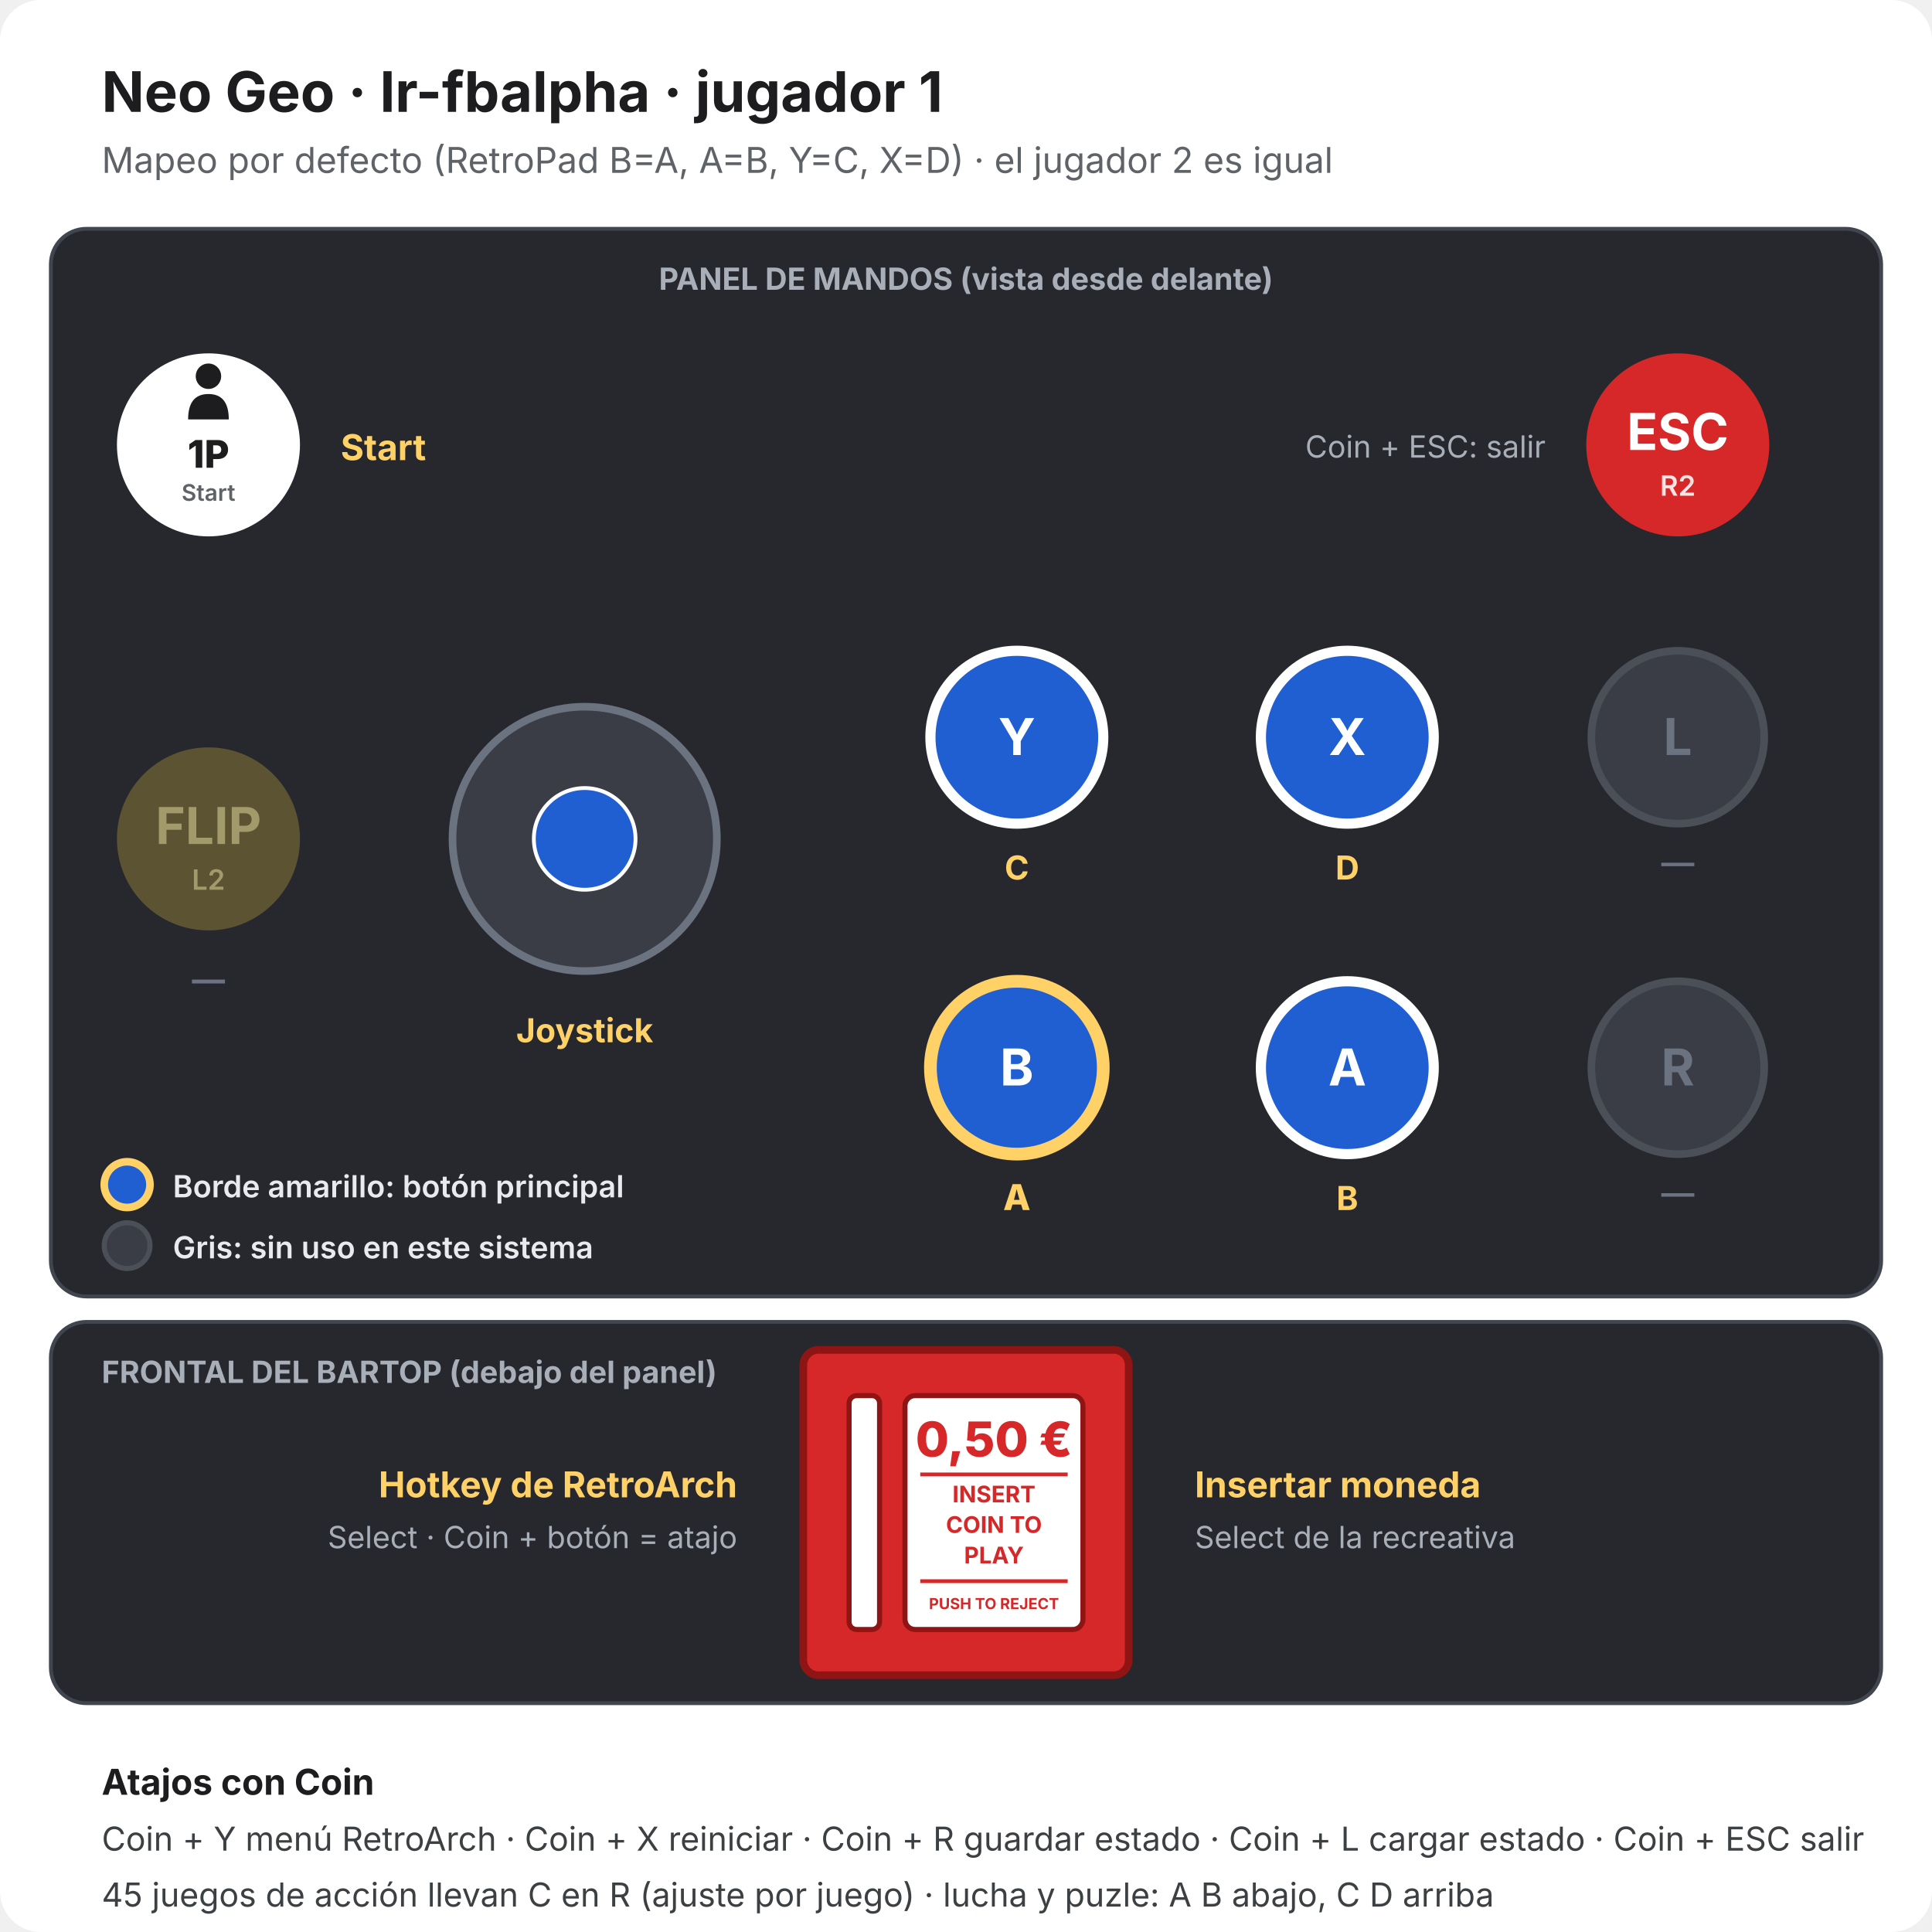
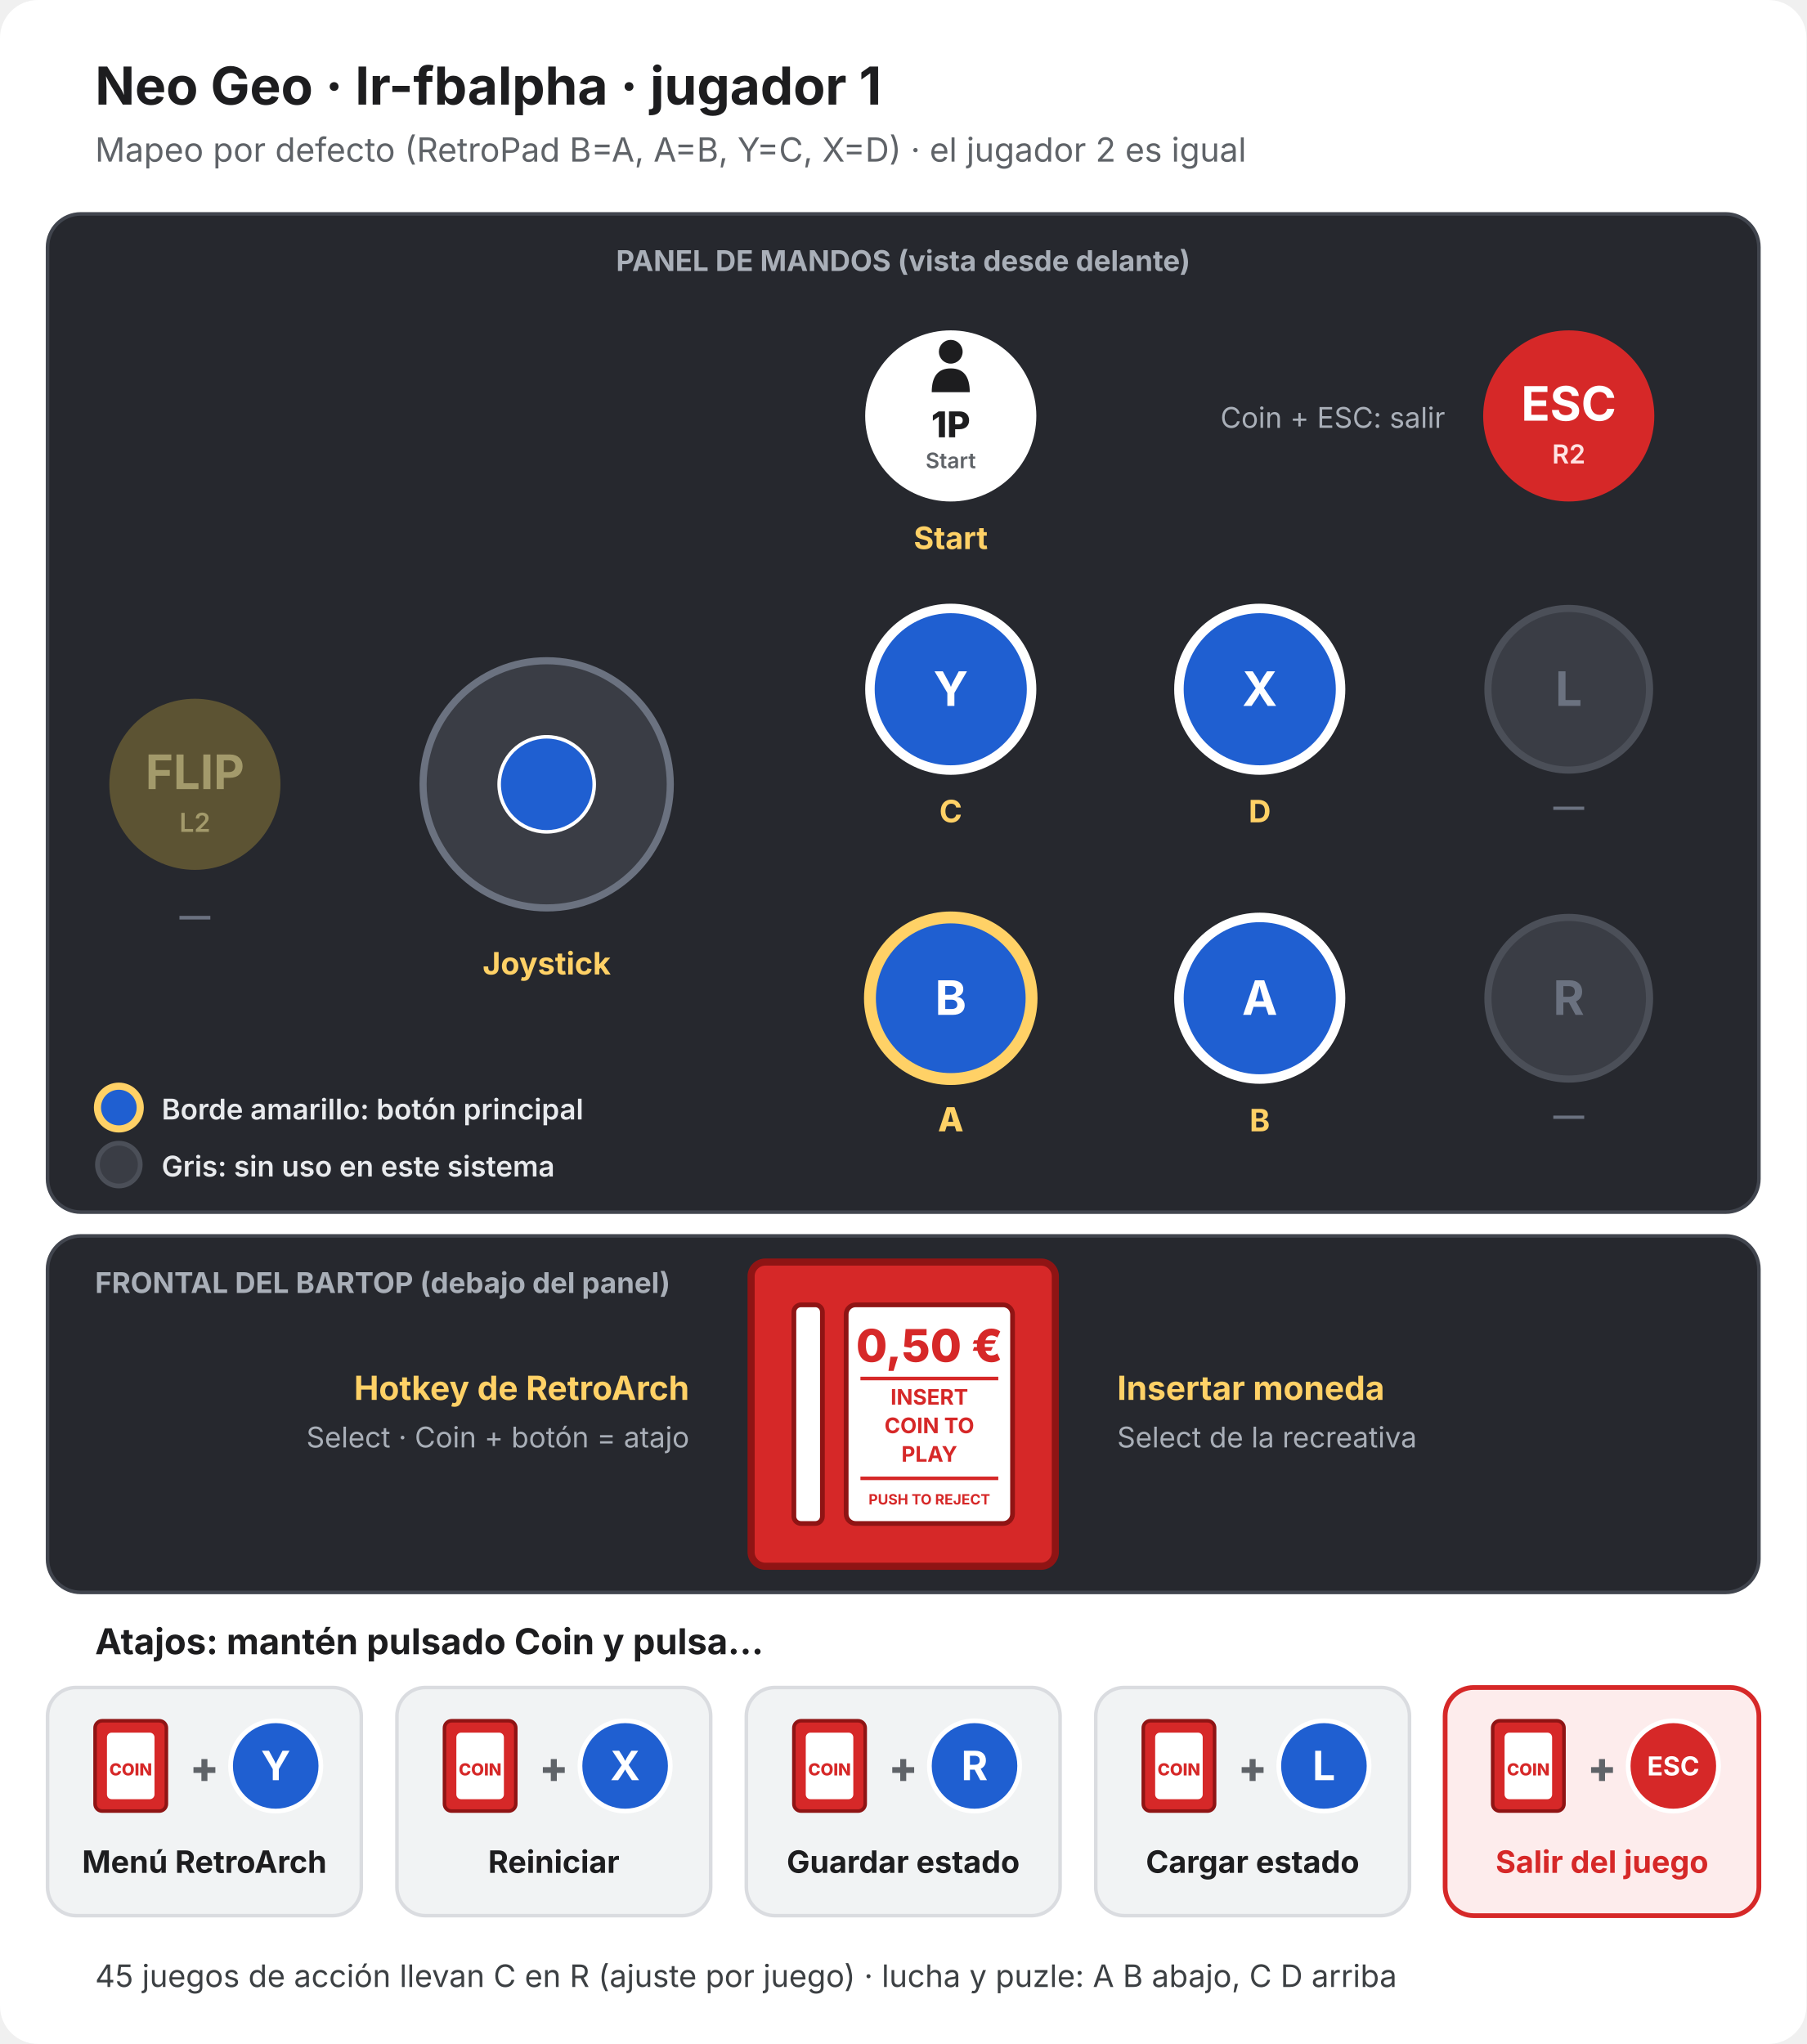
- <svg xmlns="http://www.w3.org/2000/svg" viewBox="0 0 760 760" width="760" height="760" font-family="Inter, Segoe UI, Helvetica, Arial, sans-serif">
-   <rect width="760" height="760" rx="16" fill="#ffffff" />
+ <svg xmlns="http://www.w3.org/2000/svg" viewBox="0 0 760 860" width="760" height="860" font-family="Inter, Segoe UI, Helvetica, Arial, sans-serif">
+   <rect width="760" height="860" rx="16" fill="#ffffff" />
  <text x="40" y="44" font-size="22" font-weight="700" fill="#1d1d1f" text-anchor="start">Neo Geo · lr-fbalpha · jugador 1</text>
  <text x="40" y="68" font-size="14" font-weight="400" fill="#5f6368" text-anchor="start">Mapeo por defecto (RetroPad B=A, A=B, Y=C, X=D) · el jugador 2 es igual</text>
  <rect x="20" y="90" width="720" height="420" rx="14" fill="#26282e" stroke="#41454e" stroke-width="1.5" />
  <text x="380" y="114" font-size="12" font-weight="700" fill="#a9afb8" text-anchor="middle">PANEL DE MANDOS (vista desde delante)</text>
-   <circle cx="82" cy="175" r="34" fill="#ffffff" stroke="#ffffff" stroke-width="4" />
-   <circle cx="82" cy="148" r="5" fill="#1d1d1f" />
-   <path d="M74,165 Q74,155 82,155 Q90,155 90,165 Z" fill="#1d1d1f" />
-   <text x="82" y="184" font-size="15" font-weight="800" fill="#1d1d1f" text-anchor="middle">1P</text>
-   <text x="82" y="197" font-size="9" font-weight="600" fill="#5f6368" text-anchor="middle">Start</text>
-   <text x="134" y="181" font-size="14" font-weight="700" fill="#ffd166" text-anchor="start">Start</text>
+   <circle cx="400" cy="175" r="34" fill="#ffffff" stroke="#ffffff" stroke-width="4" />
+   <circle cx="400" cy="148" r="5" fill="#1d1d1f" />
+   <path d="M392,165 Q392,155 400,155 Q408,155 408,165 Z" fill="#1d1d1f" />
+   <text x="400" y="184" font-size="15" font-weight="800" fill="#1d1d1f" text-anchor="middle">1P</text>
+   <text x="400" y="197" font-size="9" font-weight="600" fill="#5f6368" text-anchor="middle">Start</text>
+   <text x="400" y="231" font-size="13" font-weight="700" fill="#ffd166" text-anchor="middle">Start</text>
  <circle cx="660" cy="175" r="34" fill="#d62828" stroke="#d62828" stroke-width="4" />
  <text x="660" y="177" font-size="20" font-weight="700" fill="#ffffff" text-anchor="middle">ESC</text>
  <text x="660" y="195" font-size="11" font-weight="600" fill="#ffe3e3" text-anchor="middle">R2</text>
  <text x="608" y="180" font-size="12" font-weight="400" fill="#a9afb8" text-anchor="end">Coin + ESC: salir</text>
  <circle cx="82" cy="330" r="34" fill="#5c5333" stroke="#5c5333" stroke-width="4" />
  <text x="82" y="332" font-size="20" font-weight="700" fill="#a39a6b" text-anchor="middle">FLIP</text>
  <text x="82" y="350" font-size="11" font-weight="600" fill="#a39a6b" text-anchor="middle">L2</text>
  <text x="82" y="390" font-size="13" font-weight="700" fill="#6b7280" text-anchor="middle">—</text>
  <circle cx="50" cy="466" r="9" fill="#1f5fd1" stroke="#ffd166" stroke-width="3" />
  <text x="68" y="471" font-size="12" font-weight="600" fill="#e8eaed" text-anchor="start">Borde amarillo: botón principal</text>
  <circle cx="50" cy="490" r="9" fill="#3a3d45" stroke="#4b4f58" stroke-width="2" />
  <text x="68" y="495" font-size="12" font-weight="600" fill="#e8eaed" text-anchor="start">Gris: sin uso en este sistema</text>
  <circle cx="230" cy="330" r="52" fill="#3a3d45" stroke="#6b7280" stroke-width="3" />
  <circle cx="230" cy="330" r="20" fill="#1f5fd1" stroke="#ffffff" stroke-width="1.5" />
  <text x="230" y="410" font-size="13" font-weight="700" fill="#ffd166" text-anchor="middle">Joystick</text>
  <circle cx="400" cy="290" r="34" fill="#1f5fd1" stroke="#ffffff" stroke-width="4" />
  <text x="400" y="297" font-size="20" font-weight="700" fill="#ffffff" text-anchor="middle">Y</text>
  <text x="400" y="346" font-size="13" font-weight="700" fill="#ffd166" text-anchor="middle">C</text>
  <circle cx="530" cy="290" r="34" fill="#1f5fd1" stroke="#ffffff" stroke-width="4" />
  <text x="530" y="297" font-size="20" font-weight="700" fill="#ffffff" text-anchor="middle">X</text>
  <text x="530" y="346" font-size="13" font-weight="700" fill="#ffd166" text-anchor="middle">D</text>
  <circle cx="660" cy="290" r="34" fill="#3a3d45" stroke="#4b4f58" stroke-width="3" />
  <text x="660" y="297" font-size="20" font-weight="700" fill="#6b7280" text-anchor="middle">L</text>
  <text x="660" y="344" font-size="13" font-weight="600" fill="#6b7280" text-anchor="middle">—</text>
  <circle cx="400" cy="420" r="34" fill="#1f5fd1" stroke="#ffd166" stroke-width="5" />
  <text x="400" y="427" font-size="20" font-weight="700" fill="#ffffff" text-anchor="middle">B</text>
  <text x="400" y="476" font-size="14" font-weight="800" fill="#ffd166" text-anchor="middle">A</text>
  <circle cx="530" cy="420" r="34" fill="#1f5fd1" stroke="#ffffff" stroke-width="4" />
  <text x="530" y="427" font-size="20" font-weight="700" fill="#ffffff" text-anchor="middle">A</text>
  <text x="530" y="476" font-size="13" font-weight="700" fill="#ffd166" text-anchor="middle">B</text>
  <circle cx="660" cy="420" r="34" fill="#3a3d45" stroke="#4b4f58" stroke-width="3" />
  <text x="660" y="427" font-size="20" font-weight="700" fill="#6b7280" text-anchor="middle">R</text>
  <text x="660" y="474" font-size="13" font-weight="600" fill="#6b7280" text-anchor="middle">—</text>
  <rect x="20" y="520" width="720" height="150" rx="14" fill="#26282e" stroke="#41454e" stroke-width="1.5" />
  <text x="40" y="544" font-size="12" font-weight="700" fill="#a9afb8" text-anchor="start">FRONTAL DEL BARTOP (debajo del panel)</text>
  <rect x="316" y="531" width="128" height="128" rx="6" fill="#d62828" stroke="#8f1414" stroke-width="3" />
  <rect x="334" y="549" width="12" height="92" rx="3" fill="#ffffff" stroke="#8f1414" stroke-width="2" />
  <rect x="356" y="549" width="70" height="92" rx="4" fill="#ffffff" stroke="#8f1414" stroke-width="2" />
  <text x="391" y="573" font-size="19" font-weight="800" fill="#d62828" text-anchor="middle">0,50 €</text>
  <line x1="362" y1="580" x2="420" y2="580" stroke="#d62828" stroke-width="1.5" />
  <text x="391" y="591" font-size="9" font-weight="700" fill="#d62828" text-anchor="middle">INSERT</text>
  <text x="391" y="603" font-size="9" font-weight="700" fill="#d62828" text-anchor="middle">COIN TO</text>
  <text x="391" y="615" font-size="9" font-weight="700" fill="#d62828" text-anchor="middle">PLAY</text>
  <line x1="362" y1="622" x2="420" y2="622" stroke="#d62828" stroke-width="1.5" />
  <text x="391" y="633" font-size="6" font-weight="700" fill="#d62828" text-anchor="middle">PUSH TO REJECT</text>
  <text x="290" y="589" font-size="14" font-weight="700" fill="#ffd166" text-anchor="end">Hotkey de RetroArch</text>
  <text x="290" y="609" font-size="12" font-weight="400" fill="#a9afb8" text-anchor="end">Select · Coin + botón = atajo</text>
  <text x="470" y="589" font-size="14" font-weight="700" fill="#ffd166" text-anchor="start">Insertar moneda</text>
  <text x="470" y="609" font-size="12" font-weight="400" fill="#a9afb8" text-anchor="start">Select de la recreativa</text>
-   <text x="40" y="706" font-size="14" font-weight="700" fill="#1d1d1f" text-anchor="start">Atajos con Coin</text>
-   <text x="40" y="728" font-size="13" font-weight="400" fill="#3c4043" text-anchor="start">Coin + Y menú RetroArch · Coin + X reiniciar · Coin + R guardar estado · Coin + L cargar estado · Coin + ESC salir</text>
-   <text x="40" y="750" font-size="13" font-weight="400" fill="#3c4043" text-anchor="start">45 juegos de acción llevan C en R (ajuste por juego) · lucha y puzle: A B abajo, C D arriba</text>
+   <text x="40" y="696" font-size="15" font-weight="700" fill="#1d1d1f" text-anchor="start">Atajos: mantén pulsado Coin y pulsa…</text>
+   <rect x="20" y="710" width="132" height="96" rx="12" fill="#f1f3f4" stroke="#dadce0" stroke-width="1.5" />
+   <rect x="40.0" y="724" width="30" height="38" rx="3" fill="#d62828" stroke="#8f1414" stroke-width="1.5" />
+   <rect x="45.0" y="729" width="20" height="28" rx="2" fill="#ffffff" />
+   <text x="55.0" y="747" font-size="7" font-weight="800" fill="#d62828" text-anchor="middle">COIN</text>
+   <text x="86.0" y="750" font-size="18" font-weight="800" fill="#5f6368" text-anchor="middle">+</text>
+   <circle cx="116.0" cy="743" r="19" fill="#1f5fd1" stroke="#ffffff" stroke-width="2" />
+   <text x="116.0" y="749" font-size="17" font-weight="700" fill="#ffffff" text-anchor="middle">Y</text>
+   <text x="86.0" y="788" font-size="13" font-weight="700" fill="#1d1d1f" text-anchor="middle">Menú RetroArch</text>
+   <rect x="167" y="710" width="132" height="96" rx="12" fill="#f1f3f4" stroke="#dadce0" stroke-width="1.5" />
+   <rect x="187.0" y="724" width="30" height="38" rx="3" fill="#d62828" stroke="#8f1414" stroke-width="1.5" />
+   <rect x="192.0" y="729" width="20" height="28" rx="2" fill="#ffffff" />
+   <text x="202.0" y="747" font-size="7" font-weight="800" fill="#d62828" text-anchor="middle">COIN</text>
+   <text x="233.0" y="750" font-size="18" font-weight="800" fill="#5f6368" text-anchor="middle">+</text>
+   <circle cx="263.0" cy="743" r="19" fill="#1f5fd1" stroke="#ffffff" stroke-width="2" />
+   <text x="263.0" y="749" font-size="17" font-weight="700" fill="#ffffff" text-anchor="middle">X</text>
+   <text x="233.0" y="788" font-size="13" font-weight="700" fill="#1d1d1f" text-anchor="middle">Reiniciar</text>
+   <rect x="314" y="710" width="132" height="96" rx="12" fill="#f1f3f4" stroke="#dadce0" stroke-width="1.5" />
+   <rect x="334.0" y="724" width="30" height="38" rx="3" fill="#d62828" stroke="#8f1414" stroke-width="1.5" />
+   <rect x="339.0" y="729" width="20" height="28" rx="2" fill="#ffffff" />
+   <text x="349.0" y="747" font-size="7" font-weight="800" fill="#d62828" text-anchor="middle">COIN</text>
+   <text x="380.0" y="750" font-size="18" font-weight="800" fill="#5f6368" text-anchor="middle">+</text>
+   <circle cx="410.0" cy="743" r="19" fill="#1f5fd1" stroke="#ffffff" stroke-width="2" />
+   <text x="410.0" y="749" font-size="17" font-weight="700" fill="#ffffff" text-anchor="middle">R</text>
+   <text x="380.0" y="788" font-size="13" font-weight="700" fill="#1d1d1f" text-anchor="middle">Guardar estado</text>
+   <rect x="461" y="710" width="132" height="96" rx="12" fill="#f1f3f4" stroke="#dadce0" stroke-width="1.5" />
+   <rect x="481.0" y="724" width="30" height="38" rx="3" fill="#d62828" stroke="#8f1414" stroke-width="1.5" />
+   <rect x="486.0" y="729" width="20" height="28" rx="2" fill="#ffffff" />
+   <text x="496.0" y="747" font-size="7" font-weight="800" fill="#d62828" text-anchor="middle">COIN</text>
+   <text x="527.0" y="750" font-size="18" font-weight="800" fill="#5f6368" text-anchor="middle">+</text>
+   <circle cx="557.0" cy="743" r="19" fill="#1f5fd1" stroke="#ffffff" stroke-width="2" />
+   <text x="557.0" y="749" font-size="17" font-weight="700" fill="#ffffff" text-anchor="middle">L</text>
+   <text x="527.0" y="788" font-size="13" font-weight="700" fill="#1d1d1f" text-anchor="middle">Cargar estado</text>
+   <rect x="608" y="710" width="132" height="96" rx="12" fill="#fdecec" stroke="#d62828" stroke-width="2" />
+   <rect x="628.0" y="724" width="30" height="38" rx="3" fill="#d62828" stroke="#8f1414" stroke-width="1.5" />
+   <rect x="633.0" y="729" width="20" height="28" rx="2" fill="#ffffff" />
+   <text x="643.0" y="747" font-size="7" font-weight="800" fill="#d62828" text-anchor="middle">COIN</text>
+   <text x="674.0" y="750" font-size="18" font-weight="800" fill="#5f6368" text-anchor="middle">+</text>
+   <circle cx="704.0" cy="743" r="19" fill="#d62828" stroke="#ffffff" stroke-width="2" />
+   <text x="704.0" y="747" font-size="11" font-weight="700" fill="#ffffff" text-anchor="middle">ESC</text>
+   <text x="674.0" y="788" font-size="13" font-weight="700" fill="#d62828" text-anchor="middle">Salir del juego</text>
+   <text x="40" y="836" font-size="13" font-weight="400" fill="#3c4043" text-anchor="start">45 juegos de acción llevan C en R (ajuste por juego) · lucha y puzle: A B abajo, C D arriba</text>
</svg>
